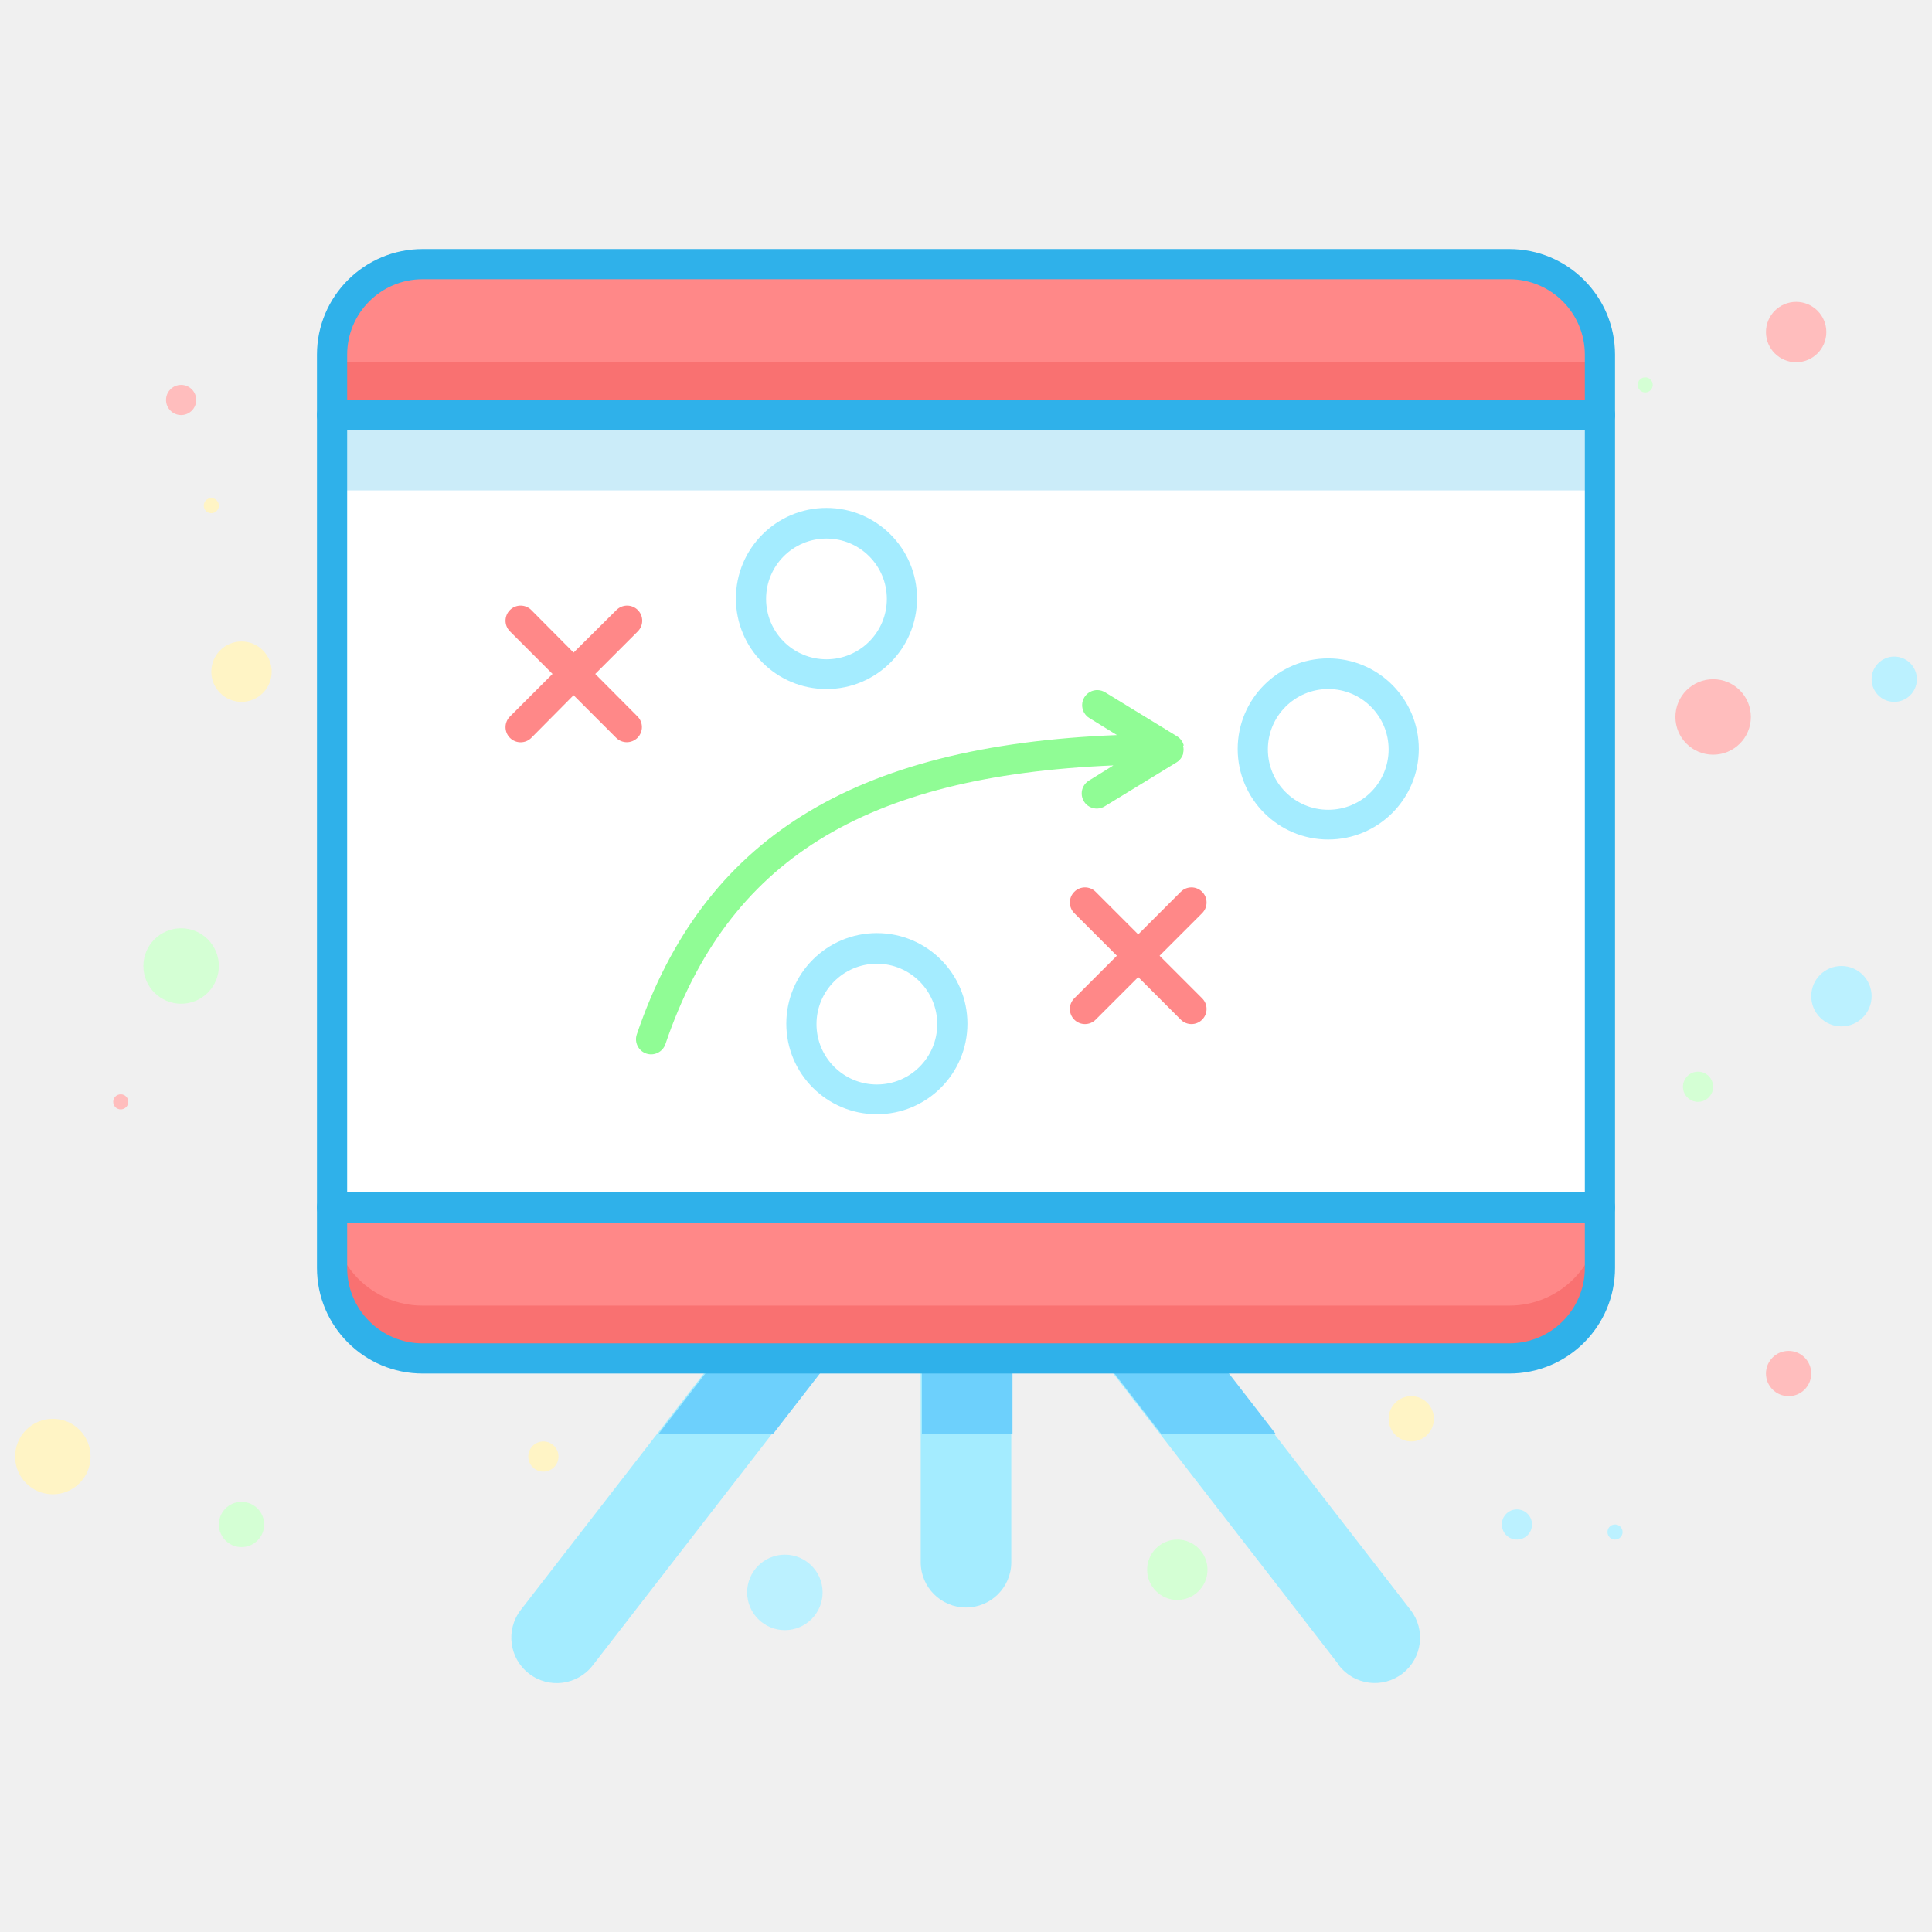
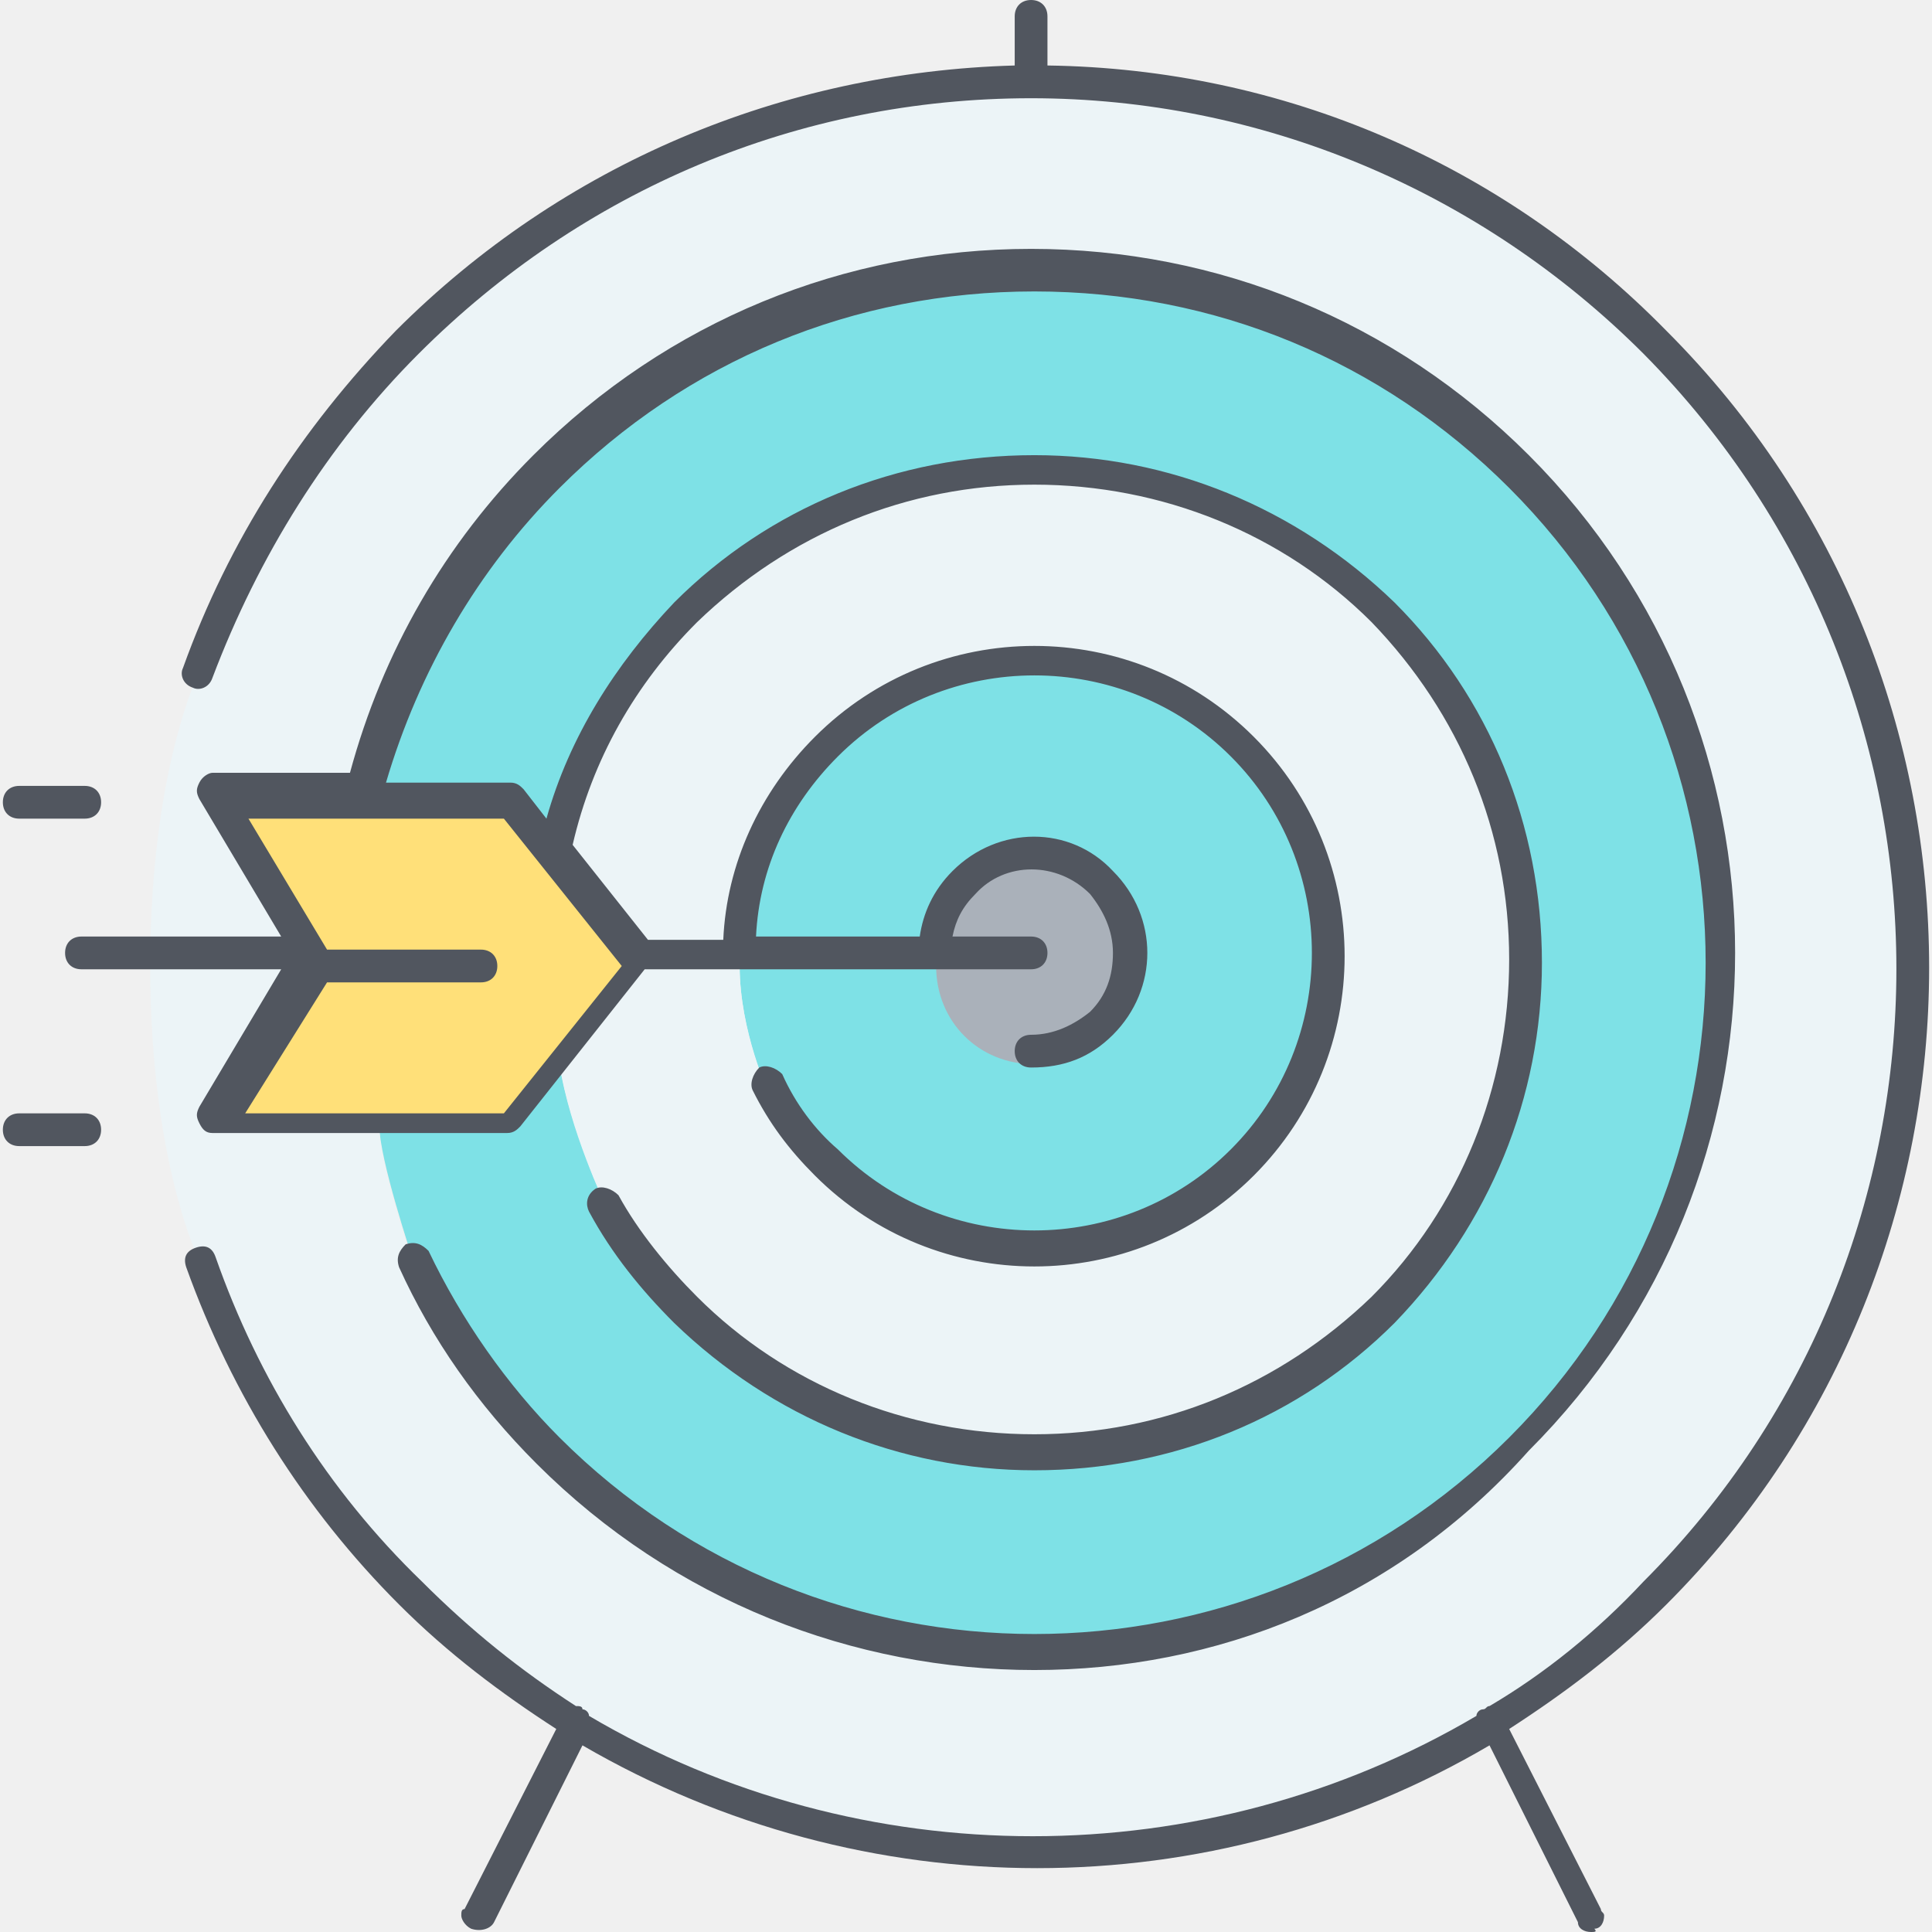
- <svg xmlns="http://www.w3.org/2000/svg" width="800px" height="800px" viewBox="0 0 256 256">
-   <defs>
-     <style>.cls-1{fill:#a4ecff;}.cls-2{fill:#6dd0fc;}.cls-3{fill:#f97171;}.cls-4{fill:#f88;}.cls-5{fill:#2fb1ea;}.cls-6{fill:#cbecf9;}.cls-7{fill:#ffffff;}.cls-8{fill:#90fc95;}.cls-9{fill:#d4ffd4;}.cls-10{fill:#ffbdbd;}.cls-11{fill:#bbf1ff;}.cls-12{fill:#fff4c5;}</style>
-   </defs>
-   <g id="Layer_2" data-name="Layer 2">
-     <path class="cls-1" d="M177.46,220.67,128,156.8,78.54,220.67A6,6,0,0,1,69,213.33l54.21-70a6,6,0,0,1,9.49,0l54.21,70a6,6,0,1,1-9.49,7.35Z" />
-     <path class="cls-1" d="M128,213a6,6,0,0,1-6-6V147a6,6,0,0,1,12,0v60A6,6,0,0,1,128,213Z" />
-     <polygon class="cls-2" points="134.16 150 134.16 164.55 153.87 190 169.04 190 138.07 150 134.16 150" />
-     <polygon class="cls-2" points="122.16 150 118.24 150 87.27 190 102.44 190 122.16 164.55 122.16 150" />
-     <polygon class="cls-2" points="128.16 156.8 122.16 164.55 122.16 190 134.16 190 134.16 164.55 128.16 156.8" />
-     <path class="cls-3" d="M56,35H200a12,12,0,0,1,12,12v8a0,0,0,0,1,0,0H44a0,0,0,0,1,0,0V47A12,12,0,0,1,56,35Z" />
-     <path class="cls-4" d="M56,35H200a12,12,0,0,1,12,12v1a0,0,0,0,1,0,0H44a0,0,0,0,1,0,0V47A12,12,0,0,1,56,35Z" />
-     <path class="cls-5" d="M212,57H44a2,2,0,0,1-2-2V47A14,14,0,0,1,56,33H200a14,14,0,0,1,14,14v8A2,2,0,0,1,212,57ZM46,53H210V47a10,10,0,0,0-10-10H56A10,10,0,0,0,46,47Z" />
-     <path class="cls-3" d="M44,160H212a0,0,0,0,1,0,0v8a12,12,0,0,1-12,12H56a12,12,0,0,1-12-12v-8a0,0,0,0,1,0,0Z" />
-     <path class="cls-4" d="M44,160H212a0,0,0,0,1,0,0v1a12,12,0,0,1-12,12H56a12,12,0,0,1-12-12v-1a0,0,0,0,1,0,0Z" />
-     <path class="cls-5" d="M56,182a14,14,0,0,1-14-14v-8a2,2,0,0,1,2-2H212a2,2,0,0,1,2,2v8a14,14,0,0,1-14,14M46,162v6a10,10,0,0,0,10,10H200a10,10,0,0,0,10-10v-6Z" />
-     <rect class="cls-6" x="44" y="55" width="168" height="105" />
-     <rect class="cls-7" x="44" y="64.98" width="168" height="95.02" />
-     <path class="cls-5" d="M212,162H44a2,2,0,0,1-2-2V55a2,2,0,0,1,2-2H212a2,2,0,0,1,2,2V160A2,2,0,0,1,212,162ZM46,158H210V57H46Z" />
-     <path class="cls-8" d="M156.83,98.8l0-.13a2,2,0,0,0-.13-.31l-.07-.12a2,2,0,0,0-.22-.3l-.06-.07a2,2,0,0,0-.36-.29l0,0-9.53-5.83a2,2,0,1,0-2.09,3.41L148,97.4c-35.07,1.39-54.82,13.79-63.62,39.66a2,2,0,1,0,3.79,1.29c8.26-24.26,26.19-35.54,59.36-36.93l-3.22,2a2,2,0,1,0,2.09,3.41l9.53-5.83,0,0a2,2,0,0,0,.36-.29l.06-.07a2,2,0,0,0,.22-.3l.07-.12a2,2,0,0,0,.13-.31l0-.13a1.83,1.83,0,0,0,0-.93Z" />
-     <path class="cls-1" d="M116.19,147.64a12,12,0,1,1,12-12A12,12,0,0,1,116.19,147.64Zm0-19.94a8,8,0,1,0,8,8A8,8,0,0,0,116.19,127.7Z" />
-     <path class="cls-1" d="M109.51,91.3a12,12,0,1,1,12-12A12,12,0,0,1,109.51,91.3Zm0-19.94a8,8,0,1,0,8,8A8,8,0,0,0,109.51,71.36Z" />
-     <path class="cls-1" d="M176,111.24a12,12,0,1,1,12-12A12,12,0,0,1,176,111.24Zm0-19.94a8,8,0,1,0,8,8A8,8,0,0,0,176,91.3Z" />
-     <path class="cls-4" d="M153.65,126.64l5.64-5.64a2,2,0,0,0-2.83-2.83l-5.64,5.64-5.64-5.64a2,2,0,0,0-2.83,2.83l5.64,5.64-5.64,5.64a2,2,0,1,0,2.83,2.83l5.64-5.64,5.64,5.64a2,2,0,0,0,2.83-2.83Z" />
-     <path class="cls-4" d="M78.87,89.3l5.64-5.64a2,2,0,0,0-2.83-2.83L76,86.47,70.4,80.83a2,2,0,0,0-2.83,2.83l5.64,5.64-5.64,5.64a2,2,0,1,0,2.83,2.83L76,92.12l5.64,5.64a2,2,0,0,0,2.83-2.83Z" />
-     <circle class="cls-9" cx="24" cy="128" r="5" />
-     <circle class="cls-9" cx="156" cy="208" r="4" />
-     <circle class="cls-9" cx="32" cy="202" r="3" />
-     <circle class="cls-9" cx="225" cy="144" r="2" />
-     <circle class="cls-9" cx="218" cy="51" r="1" />
-     <circle class="cls-10" cx="227" cy="95" r="5" />
-     <circle class="cls-10" cx="238" cy="44" r="4" />
-     <circle class="cls-10" cx="237" cy="182" r="3" />
-     <circle class="cls-10" cx="24" cy="53" r="2" />
-     <circle class="cls-10" cx="16" cy="146" r="1" />
-     <circle class="cls-11" cx="104" cy="211" r="5" />
-     <circle class="cls-11" cx="244" cy="132" r="4" />
-     <circle class="cls-11" cx="251" cy="90" r="3" />
-     <circle class="cls-11" cx="201" cy="202" r="2" />
-     <circle class="cls-11" cx="214" cy="203" r="1" />
-     <circle class="cls-12" cx="7" cy="193" r="5" />
-     <circle class="cls-12" cx="32" cy="89" r="4" />
-     <circle class="cls-12" cx="187" cy="188" r="3" />
-     <circle class="cls-12" cx="72" cy="193" r="2" />
-     <circle class="cls-12" cx="28" cy="67" r="1" />
+ <svg xmlns="http://www.w3.org/2000/svg" height="800px" width="800px" version="1.1" id="Layer_1" viewBox="0 0 503.467 503.467" xml:space="preserve">
+   <g transform="translate(5 3)">
+     <polygon style="fill:#FFE079;" points="76.813,248.733 51.213,206.067 90.467,206.067 128.013,206.067 139.96,220.573    139.96,220.573 162.147,248.733 140.813,275.187 128.013,291.4 93.88,291.4 51.213,291.4  " />
+     <path style="fill:#7EE1E6;" d="M128.013,206.067H90.467c7.68-30.72,23.04-59.733,46.933-84.48   c69.973-69.973,183.467-69.973,253.44,0s69.973,183.467,0,253.44s-183.467,69.973-253.44,0   c-15.36-15.36-26.453-32.427-34.987-50.347c0,0-8.533-25.6-8.533-34.133h34.133l12.8-16.213   c2.56,16.213,11.947,36.693,11.947,36.693c5.973,10.24,12.8,19.627,21.333,28.16c50.347,50.347,131.413,50.347,180.907,0   s49.493-131.413,0-180.907c-50.347-50.347-131.413-50.347-180.907,0c-17.92,17.92-29.013,39.253-34.133,62.293L128.013,206.067z    M187.747,248.733c0-19.627,7.68-39.253,22.187-54.613c29.867-29.867,78.507-29.867,108.373,0s29.867,78.507,0,108.373   s-78.507,29.867-108.373,0c-6.827-5.973-11.093-13.653-15.36-21.333C195.427,282.013,187.747,265.8,187.747,248.733   L187.747,248.733z" />
+     <path style="fill:#AAB1BA;" d="M264.547,223.133c14.507,0,25.6,11.093,25.6,25.6c0,14.507-11.093,25.6-25.6,25.6   c-14.507,0-25.6-11.093-25.6-25.6C238.947,234.227,250.04,223.133,264.547,223.133" />
+     <g>
+       <path style="fill:#ECF4F7;" d="M187.747,248.733L187.747,248.733c0,17.067,7.68,33.28,7.68,33.28    c3.413,7.68,8.533,14.507,15.36,21.333c29.867,29.867,78.507,29.867,108.373,0c29.867-29.867,29.867-78.507,0-108.373    c-29.867-29.867-78.507-29.867-108.373,0C195.427,209.48,187.747,229.107,187.747,248.733L187.747,248.733z M162.147,248.733    l-22.187-28.16l0,0c5.12-23.04,17.067-44.373,34.133-62.293c50.347-50.347,131.413-50.347,180.907,0s49.493,131.413,0,180.907    c-50.347,50.347-131.413,50.347-180.907,0c-8.533-8.533-15.36-17.92-21.333-28.16c0,0-9.387-19.627-11.947-36.693L162.147,248.733    z" />
+       <path style="fill:#ECF4F7;" d="M145.08,445.853c-15.36-9.387-29.867-20.48-43.52-34.133c-24.747-25.6-43.52-54.613-54.613-86.187    c0,0-12.8-25.6-12.8-76.8s12.8-76.8,12.8-76.8C58.04,140.36,75.96,111.347,101.56,85.747    c45.227-45.227,104.107-67.413,162.987-67.413s117.76,22.187,162.987,67.413c90.453,89.6,90.453,235.52,0,325.973    c-13.653,13.653-28.16,24.747-43.52,34.133C310.627,490.227,218.467,490.227,145.08,445.853L145.08,445.853z M76.813,248.733    l-25.6,42.667H93.88c0,8.533,8.533,34.133,8.533,34.133c8.533,17.92,20.48,34.987,34.987,50.347    c69.973,69.973,183.467,69.973,253.44,0s69.973-183.467,0-253.44s-183.467-69.973-253.44,0    c-23.893,23.893-40.107,52.907-47.787,83.627H50.36L76.813,248.733z" />
+     </g>
  </g>
+   <path style="fill:#51565F;" d="M414.613,503.467c-1.707,0-3.413-0.853-3.413-2.56l-23.04-46.08  c-72.533,42.667-162.987,42.667-236.373,0l-23.04,46.08c-0.853,1.707-3.413,2.56-5.973,1.707c-1.707-0.853-2.56-2.56-2.56-3.413  s0-1.707,0.853-1.707l23.893-46.933c-14.507-9.387-28.16-19.627-40.96-32.427c-24.747-24.747-43.52-54.613-55.467-87.893  c-0.853-2.56,0-4.267,2.56-5.12s4.267,0,5.12,2.56c11.093,31.573,29.013,60.587,53.76,84.48c12.8,12.8,25.6,23.04,40.107,32.427  c0.853,0,1.707,0,1.707,0.853c0.853,0,1.707,0.853,1.707,1.707c70.827,41.813,160.427,41.813,231.253,0  c0-0.853,0.853-1.707,1.707-1.707c0.853,0,0.853-0.853,1.707-0.853c14.507-8.533,28.16-19.627,40.107-32.427  c87.893-87.893,87.893-231.253,0-320C385.6,49.493,328.427,25.6,268.693,25.6l0,0c-60.587,0-116.907,23.893-159.573,66.56  c-23.893,23.893-41.813,52.907-53.76,84.48c-0.853,2.56-3.413,3.413-5.12,2.56c-2.56-0.853-3.413-3.413-2.56-5.12  c11.947-33.28,30.72-62.293,55.467-87.893c43.52-43.52,100.693-67.413,161.28-69.12v-12.8c0-2.56,1.707-4.267,4.267-4.267  s4.267,1.707,4.267,4.267v12.8c61.44,0.853,118.613,25.6,161.28,69.12c91.307,91.307,91.307,240.64,0,331.947  c-12.8,12.8-26.453,23.04-40.96,32.427l23.893,46.933c0,0.853,0.853,0.853,0.853,1.707c0,1.707-0.853,3.413-2.56,3.413  C416.32,503.467,415.467,503.467,414.613,503.467z M269.547,435.2c-46.933,0-93.867-17.92-129.707-53.76  c-15.36-15.36-27.307-32.427-35.84-51.2c-0.853-2.56,0-4.267,1.707-5.973c2.56-0.853,4.267,0,5.973,1.707  c8.533,17.92,20.48,34.987,34.133,48.64c68.267,68.267,179.2,68.267,247.467,0s68.267-179.2,0-247.467  c-33.28-33.28-76.8-51.2-123.733-51.2s-90.453,17.92-123.733,51.2c-21.333,21.333-36.693,47.787-45.227,76.8h32.427  c1.707,0,2.56,0.853,3.413,1.707l5.973,7.68c5.973-21.333,17.92-40.107,33.28-56.32c24.747-24.747,58.027-38.4,93.867-38.4  c34.987,0,68.267,13.653,93.867,38.4c24.747,24.747,38.4,58.027,38.4,93.867c0,34.987-13.653,68.267-38.4,93.867  c-24.747,24.747-58.027,38.4-93.867,38.4l0,0c-34.987,0-68.267-13.653-93.867-38.4c-8.533-8.533-16.213-17.92-22.187-29.013  c-0.853-1.707-0.853-4.267,1.707-5.973c1.707-0.853,4.267,0,5.973,1.707c5.12,9.387,12.8,18.773,20.48,26.453  c23.04,23.04,54.613,35.84,87.893,35.84l0,0c33.28,0,64-12.8,87.893-35.84c23.04-23.04,35.84-54.613,35.84-87.893  s-12.8-64-35.84-87.893c-23.04-23.04-54.613-35.84-87.893-35.84s-64,12.8-87.893,35.84c-16.213,16.213-27.307,35.84-32.427,58.027  l19.627,24.747h19.627c0.853-19.627,9.387-38.4,23.893-52.907c31.573-31.573,82.773-31.573,114.347,0s31.573,82.773,0,114.347  c-31.573,31.573-82.773,31.573-114.347,0c-6.827-6.827-11.947-13.653-16.213-22.187c-0.853-1.707,0-4.267,1.707-5.973  c1.707-0.853,4.267,0,5.973,1.707c3.413,7.68,8.533,14.507,14.507,19.627c28.16,28.16,74.24,28.16,102.4,0  c28.16-28.16,28.16-74.24,0-102.4s-74.24-28.16-102.4,0c-12.8,12.8-20.48,29.013-21.333,46.933h42.667  c0.853-5.973,3.413-11.947,8.533-17.067c11.947-11.947,30.72-11.947,41.813,0c11.947,11.947,11.947,30.72,0,42.667  c-5.973,5.973-12.8,8.533-21.333,8.533c-2.56,0-4.267-1.707-4.267-4.267c0-2.56,1.707-4.267,4.267-4.267  c5.973,0,11.093-2.56,15.36-5.973c4.267-4.267,5.973-9.387,5.973-15.36c0-5.973-2.56-11.093-5.973-15.36  c-8.533-8.533-22.187-8.533-29.867,0c-3.413,3.413-5.12,6.827-5.973,11.093h20.48c2.56,0,4.267,1.707,4.267,4.267  c0,2.56-1.707,4.267-4.267,4.267H193.6c-0.853,0-0.853,0-1.707,0c-0.853,0-0.853,0-1.707,0H168l-32.427,40.96  c-0.853,0.853-1.707,1.707-3.413,1.707h-76.8c-1.707,0-2.56-0.853-3.413-2.56c-0.853-1.707-0.853-2.56,0-4.267l21.333-35.84H21.227  c-2.56,0-4.267-1.707-4.267-4.267c0-2.56,1.707-4.267,4.267-4.267H73.28l-21.333-35.84c-0.853-1.707-0.853-2.56,0-4.267  s2.56-2.56,3.413-2.56H91.2c8.533-31.573,24.747-59.733,47.787-82.773c34.987-34.987,81.067-53.76,129.707-53.76  s94.72,18.773,129.707,53.76c71.68,71.68,71.68,187.733,0,259.413C363.413,417.28,316.48,435.2,269.547,435.2z M63.893,290.133  h67.413l30.72-38.4l-20.48-25.6l0,0l-10.24-12.8H96.32l0,0H64.746l20.48,34.133h40.107c2.56,0,4.267,1.707,4.267,4.267  c0,2.56-1.707,4.267-4.267,4.267H85.226L63.893,290.133z M22.08,298.667H5.013c-2.56,0-4.267-1.707-4.267-4.267  c0-2.56,1.707-4.267,4.267-4.267H22.08c2.56,0,4.267,1.707,4.267,4.267C26.347,296.96,24.64,298.667,22.08,298.667z M22.08,213.333  H5.013c-2.56,0-4.267-1.707-4.267-4.267c0-2.56,1.707-4.267,4.267-4.267H22.08c2.56,0,4.267,1.707,4.267,4.267  C26.347,211.627,24.64,213.333,22.08,213.333z" />
</svg>
